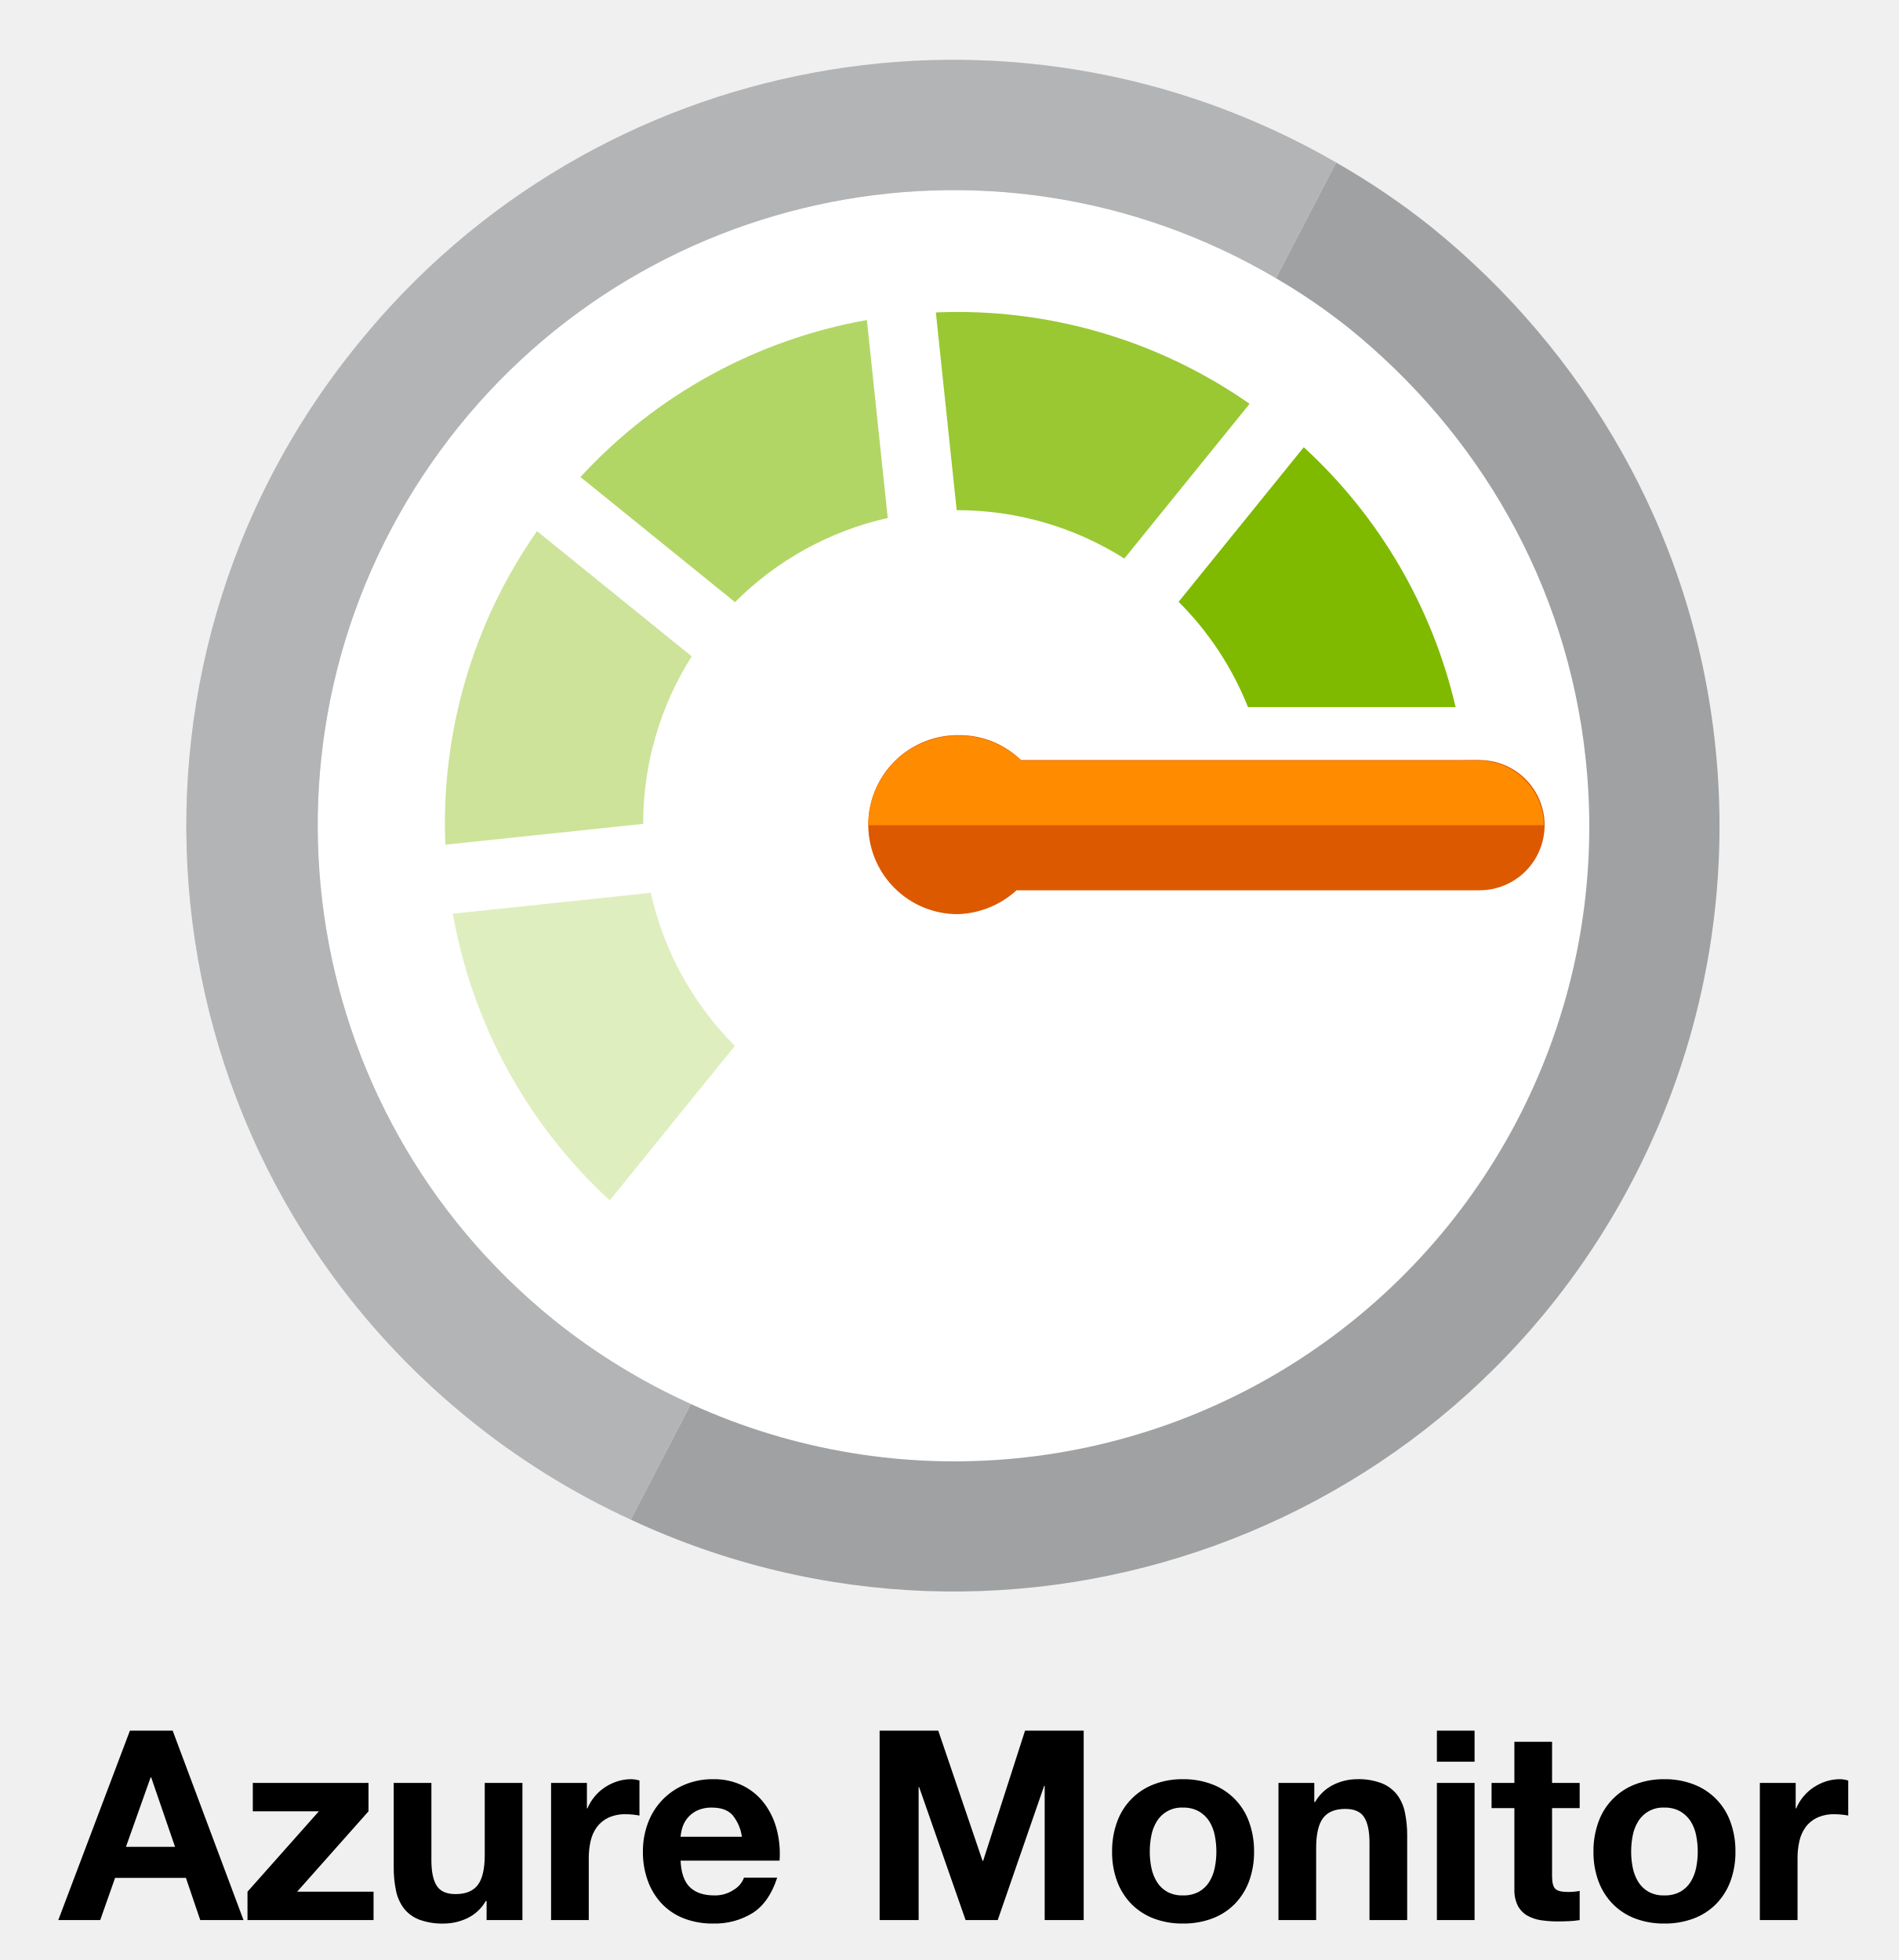
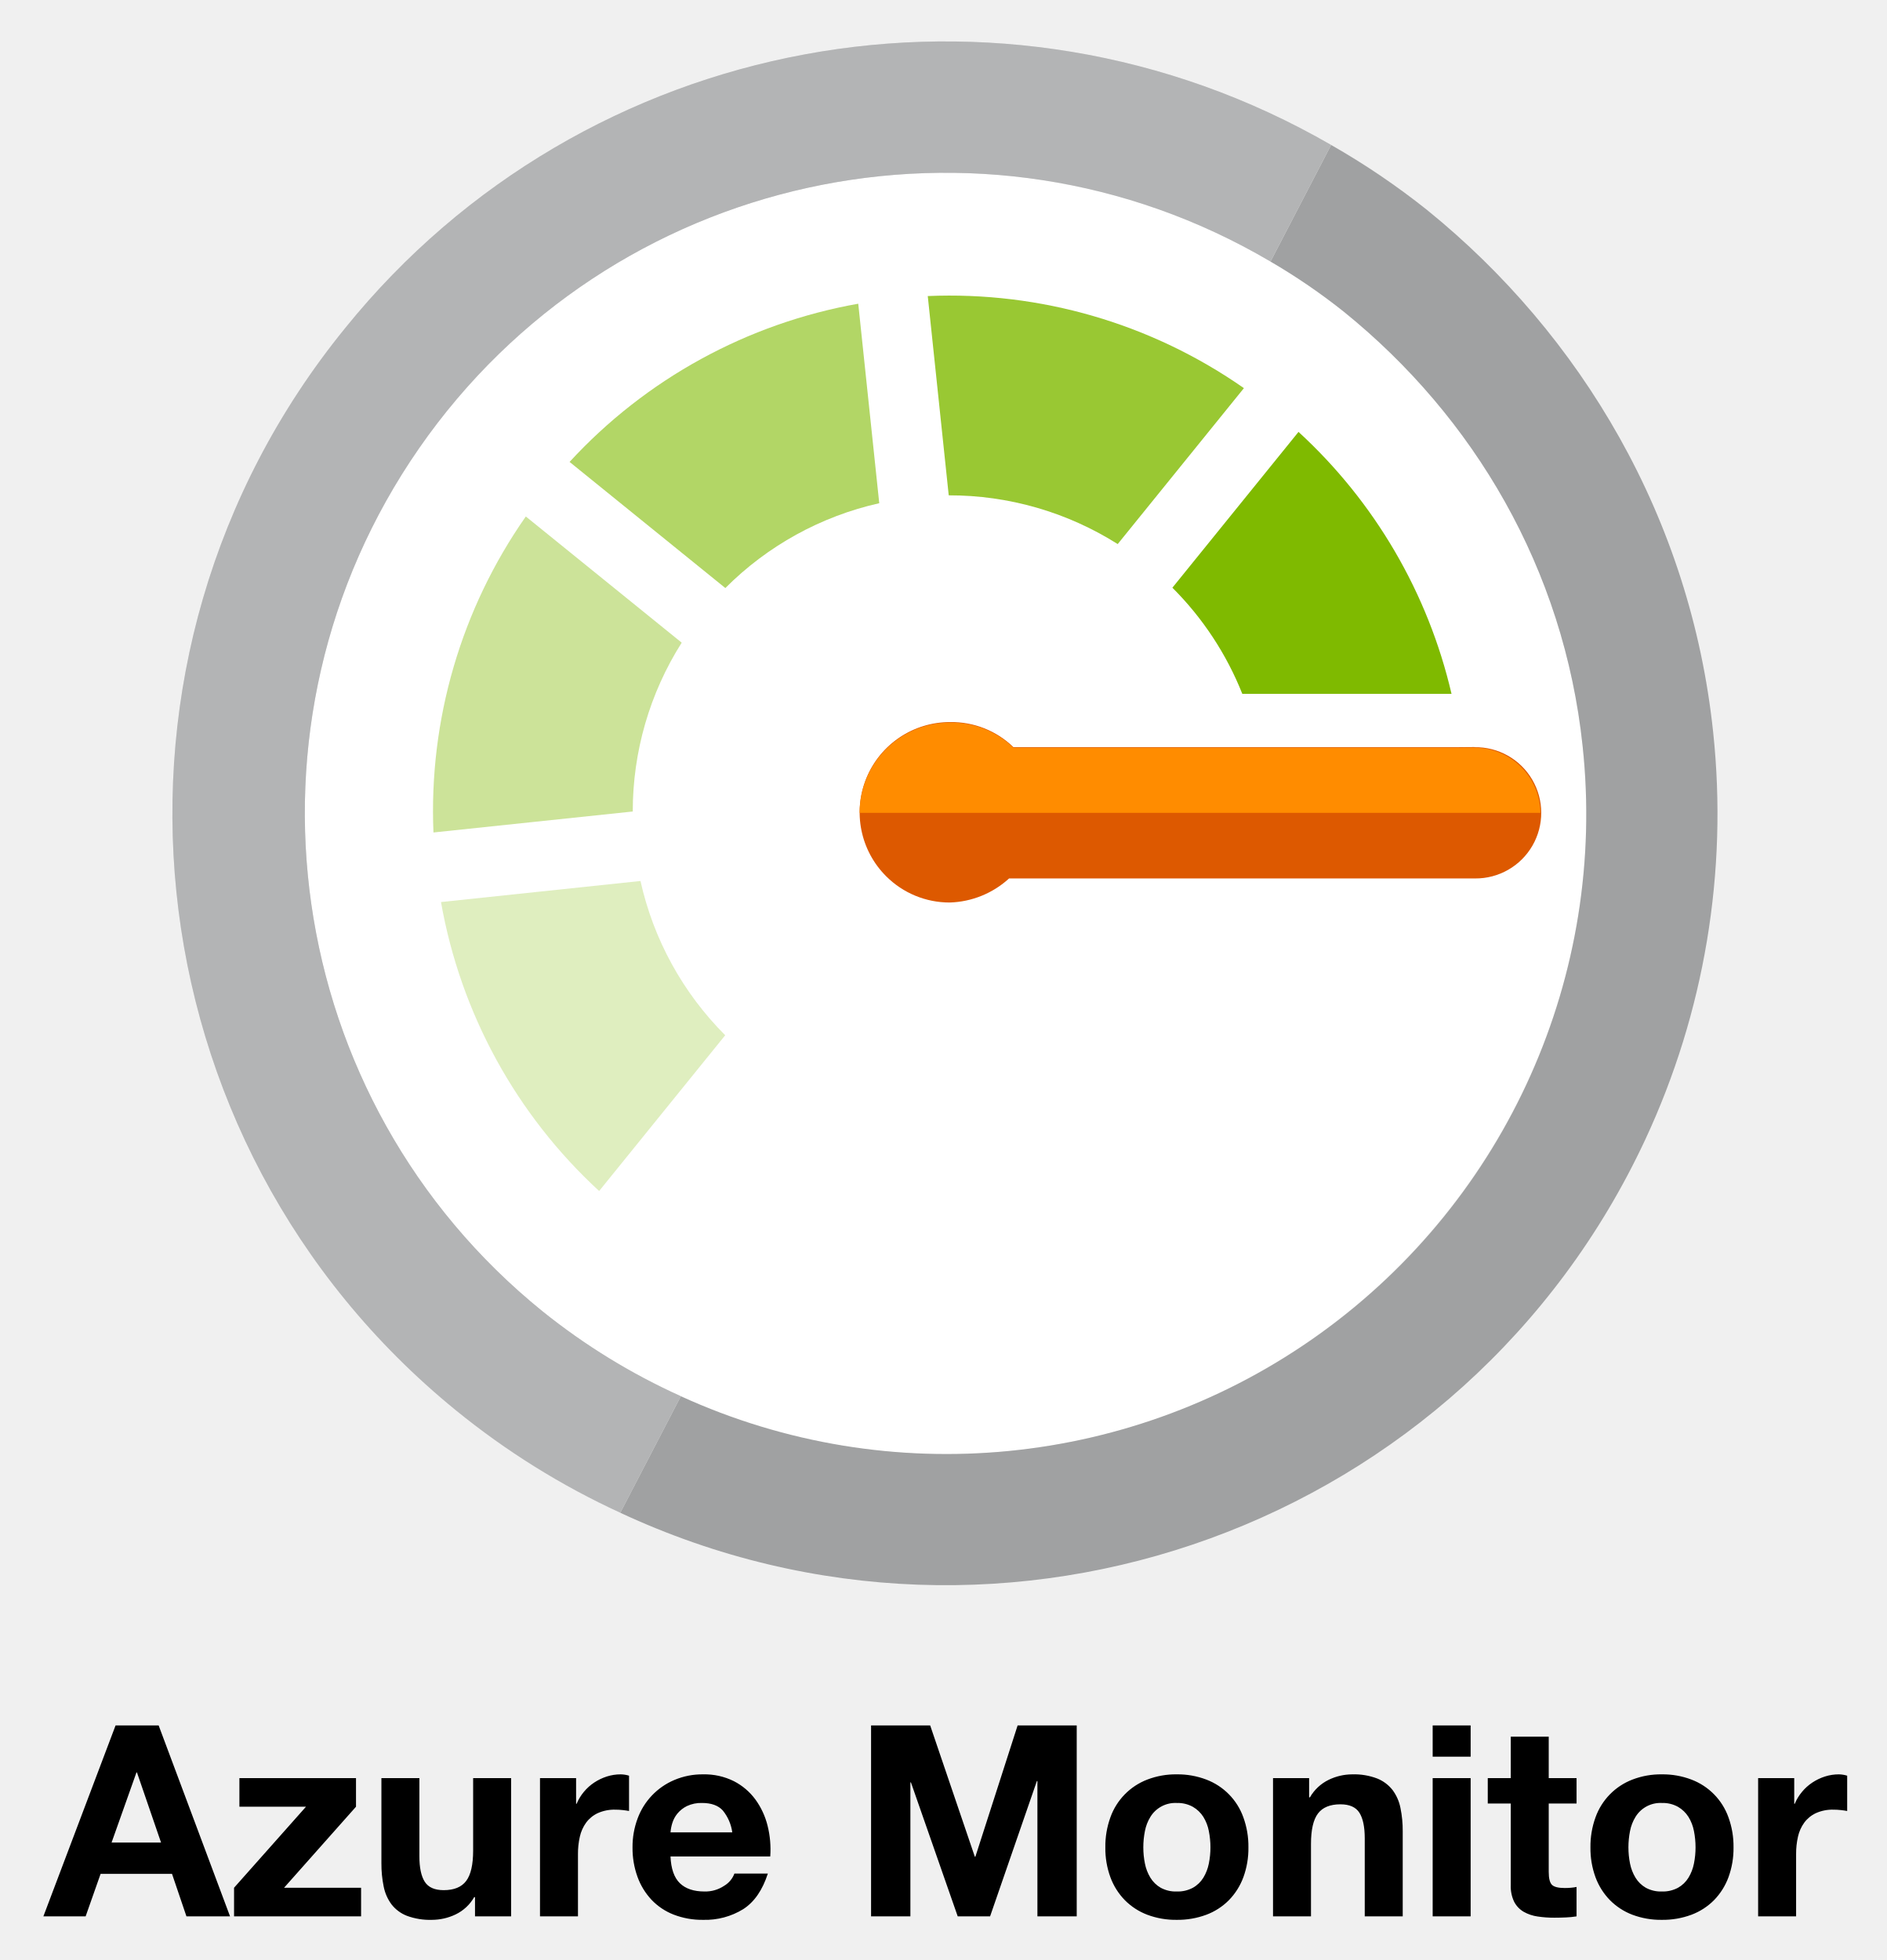
- <svg xmlns="http://www.w3.org/2000/svg" viewBox="94.08 -10.24 515.84 532.48">
+ <svg xmlns="http://www.w3.org/2000/svg" viewBox="98.22 -5.16 508.56 528.32">
  <defs>
    <style>.cls-6{fill:#a0a1a2}</style>
  </defs>
  <path fill="#fff" d="M335.041 42.36a172.695 172.695 0 1 0 189.813 153.682l-.003-.033c-5.062-47.873-29.368-88.811-64.297-117.072a169.612 169.612 0 0 0-107.016-37.542 178.266 178.266 0 0 0-18.497.965" />
  <path d="M281.983 168.073l-42.021-34.013a138.412 138.412 0 0 0-24.898 85.174l53.725-5.652a84.866 84.866 0 0 1 13.194-45.509" style="isolation:isolate" fill="#7fba00" opacity=".4" />
  <path d="M399.513 141.494l34.02-42.03a138.498 138.498 0 0 0-85.223-24.822l5.652 53.716a84.96 84.96 0 0 1 45.55 13.136" style="isolation:isolate" fill="#7fba00" opacity=".8" />
  <path d="M335.233 130.48l-5.66-53.774a138.604 138.604 0 0 0-77.816 42.645l41.988 33.996a84.805 84.805 0 0 1 41.488-22.866" style="isolation:isolate" fill="#7fba00" opacity=".6" />
  <path d="M270.87 232.311l-53.775 5.677a138.504 138.504 0 0 0 42.629 77.89l33.987-41.987a84.836 84.836 0 0 1-22.841-41.58" style="isolation:isolate" fill="#7fba00" opacity=".25" />
  <path d="M560.037 192.305c-6.06-57.745-35.553-107.241-77.19-140.913a201.8 201.8 0 0 0-25.806-17.48l-16.34 31.44a164.977 164.977 0 0 1 19.853 13.585c34.929 28.26 59.235 69.191 64.288 117.064A172.44 172.44 0 0 1 281.75 371.193l-16.323 31.415c104.067 48.523 227.766 3.495 276.289-100.573a207.907 207.907 0 0 0 18.322-109.73" class="cls-6" />
  <path d="M244.482 348.318A172.643 172.643 0 0 1 440.7 65.344l16.34-31.433a207.949 207.949 0 0 0-265.684 49.255l-.059.075c-72.331 88.781-58.996 219.389 29.786 291.72a207.348 207.348 0 0 0 44.35 27.64l16.324-31.417a173.257 173.257 0 0 1-37.276-22.866" class="cls-6" />
  <path d="M244.482 348.318A172.643 172.643 0 0 1 440.7 65.344l16.34-31.433a207.949 207.949 0 0 0-265.684 49.255l-.059.075c-72.331 88.781-58.996 219.389 29.786 291.72a207.348 207.348 0 0 0 44.35 27.64l16.324-31.417a173.257 173.257 0 0 1-37.276-22.866" style="isolation:isolate" fill="#fff" opacity=".2" />
  <path fill="#7fba00" d="M448.25 111.26l-33.995 41.996a84.582 84.582 0 0 1 18.846 28.61h56.397a138.377 138.377 0 0 0-41.247-70.606z" />
  <path fill="#dd5900" d="M337.139 231.08a24.328 24.328 0 0 1 17.156-41.597 23.96 23.96 0 0 1 17.123 6.768c.059.058.084-.067.158 0h118.92l5.17-.042.033.042a17.69 17.69 0 1 1 .15 35.377H370.227a24.772 24.772 0 0 1-16.008 6.485 24.18 24.18 0 0 1-17.081-7.034" />
  <path fill="#ff8c00" d="M495.7 196.4l-.034-.041-5.17.041h-118.92c-.074-.066-.1.059-.158 0a23.96 23.96 0 0 0-17.123-6.767 24.327 24.327 0 0 0-24.348 24.306v.009h183.5a17.721 17.721 0 0 0-17.748-17.548z" />
  <path d="M140.984 459.927l19.248 51.471H148.48l-3.893-11.461H125.34l-4.037 11.461h-11.39l19.464-51.471zm.649 31.575l-6.488-18.888H135l-6.705 18.888zm39.072-9.66h-17.95v-7.714h31.431v7.714l-19.392 21.843h20.762v7.713h-34.243v-7.713zm45.56 29.556v-5.19h-.216a11.516 11.516 0 0 1-5.046 4.686 14.9 14.9 0 0 1-6.344 1.442 17.888 17.888 0 0 1-6.74-1.082 9.716 9.716 0 0 1-4.146-3.064 11.984 11.984 0 0 1-2.127-4.83 30.023 30.023 0 0 1-.612-6.307v-22.925h10.236v21.05q0 4.615 1.442 6.885 1.442 2.272 5.119 2.271 4.18 0 6.055-2.487 1.874-2.488 1.875-8.183v-19.536h10.237v37.27zm27.25-37.27v6.92h.144a12.565 12.565 0 0 1 1.946-3.207 12.776 12.776 0 0 1 2.811-2.524 13.79 13.79 0 0 1 3.389-1.622 12.244 12.244 0 0 1 3.749-.576 7.994 7.994 0 0 1 2.234.36v9.516q-.722-.143-1.73-.252a18.252 18.252 0 0 0-1.946-.108 10.915 10.915 0 0 0-4.758.937 8.243 8.243 0 0 0-3.136 2.559 10.241 10.241 0 0 0-1.694 3.785 20.57 20.57 0 0 0-.505 4.686v16.796h-10.236v-37.27zm27.97 28.331q2.307 2.235 6.633 2.235a9.13 9.13 0 0 0 5.334-1.55 6.435 6.435 0 0 0 2.74-3.28h9.01q-2.162 6.705-6.632 9.588a19.522 19.522 0 0 1-10.813 2.884 21.276 21.276 0 0 1-7.93-1.406 16.465 16.465 0 0 1-5.983-4.001 17.995 17.995 0 0 1-3.785-6.2 22.675 22.675 0 0 1-1.333-7.93 21.732 21.732 0 0 1 1.37-7.785 18.02 18.02 0 0 1 9.911-10.381 19.29 19.29 0 0 1 7.75-1.514 17.723 17.723 0 0 1 8.29 1.838 16.56 16.56 0 0 1 5.804 4.939 20.317 20.317 0 0 1 3.28 7.064 26.352 26.352 0 0 1 .72 8.29h-26.89q.218 4.975 2.524 7.209zm11.57-19.608q-1.838-2.017-5.586-2.019a8.918 8.918 0 0 0-4.073.83 7.779 7.779 0 0 0-2.596 2.054 7.527 7.527 0 0 0-1.37 2.596 11.676 11.676 0 0 0-.468 2.45h16.653a11.84 11.84 0 0 0-2.56-5.911zm55.905-22.924L361 495.322h.145l11.39-35.395h15.93v51.471H377.87v-36.477h-.144l-12.616 36.477h-8.723l-12.616-36.117h-.144v36.117H333.03v-51.471zm48.589 24.763a17.042 17.042 0 0 1 9.948-10.166 21.298 21.298 0 0 1 7.93-1.405 21.582 21.582 0 0 1 7.966 1.405 16.971 16.971 0 0 1 9.984 10.165 22.88 22.88 0 0 1 1.37 8.11 22.58 22.58 0 0 1-1.37 8.074 17.5 17.5 0 0 1-3.893 6.164 16.959 16.959 0 0 1-6.091 3.929 22.098 22.098 0 0 1-7.966 1.37 21.804 21.804 0 0 1-7.93-1.37 17.008 17.008 0 0 1-6.056-3.929 17.474 17.474 0 0 1-3.892-6.164 22.58 22.58 0 0 1-1.37-8.074 22.88 22.88 0 0 1 1.37-8.11zm9.3 12.471a11.595 11.595 0 0 0 1.477 3.82 7.854 7.854 0 0 0 2.776 2.704 8.463 8.463 0 0 0 4.325 1.01 8.664 8.664 0 0 0 4.361-1.01 7.77 7.77 0 0 0 2.812-2.704 11.64 11.64 0 0 0 1.478-3.82 21.847 21.847 0 0 0 .433-4.362 22.405 22.405 0 0 0-.433-4.398 11.256 11.256 0 0 0-1.478-3.82 8.209 8.209 0 0 0-2.812-2.703 8.439 8.439 0 0 0-4.361-1.046 7.875 7.875 0 0 0-7.1 3.749 11.215 11.215 0 0 0-1.478 3.82 22.33 22.33 0 0 0-.433 4.398 21.777 21.777 0 0 0 .433 4.362zm44.262-23.033v5.19h.216a11.747 11.747 0 0 1 5.047-4.721 14.599 14.599 0 0 1 6.344-1.478 17.384 17.384 0 0 1 6.74 1.117 9.994 9.994 0 0 1 4.145 3.1 12.009 12.009 0 0 1 2.127 4.83 30.063 30.063 0 0 1 .613 6.308v22.924h-10.237v-21.05q0-4.612-1.442-6.884-1.443-2.27-5.118-2.27-4.182 0-6.056 2.486-1.876 2.487-1.875 8.182v19.536H441.38v-37.27zm33.304-5.767v-8.434h10.237v8.434zm10.237 5.767v37.27h-10.237v-37.27zm28.548 0v6.849h-7.498v18.455q0 2.595.865 3.46.865.865 3.46.865c.578 0 1.13-.024 1.659-.072a13.91 13.91 0 0 0 1.513-.216v7.93a24.271 24.271 0 0 1-2.883.288q-1.587.071-3.1.072a29.926 29.926 0 0 1-4.505-.324 10.623 10.623 0 0 1-3.749-1.262 6.671 6.671 0 0 1-2.56-2.667 9.523 9.523 0 0 1-.936-4.542v-21.987h-6.2v-6.849h6.2v-11.174h10.236v11.174zm5.116 10.562a17.046 17.046 0 0 1 9.95-10.166 21.294 21.294 0 0 1 7.93-1.405 21.584 21.584 0 0 1 7.964 1.405 16.971 16.971 0 0 1 9.985 10.165 22.902 22.902 0 0 1 1.37 8.11 22.603 22.603 0 0 1-1.37 8.074 17.486 17.486 0 0 1-3.893 6.164 16.95 16.95 0 0 1-6.092 3.929 22.1 22.1 0 0 1-7.965 1.37 21.802 21.802 0 0 1-7.93-1.37 17.007 17.007 0 0 1-6.055-3.929 17.489 17.489 0 0 1-3.894-6.164 22.581 22.581 0 0 1-1.369-8.074 22.88 22.88 0 0 1 1.37-8.11zm9.3 12.471a11.619 11.619 0 0 0 1.478 3.82 7.87 7.87 0 0 0 2.775 2.704 8.467 8.467 0 0 0 4.326 1.01 8.664 8.664 0 0 0 4.362-1.01 7.783 7.783 0 0 0 2.81-2.704 11.619 11.619 0 0 0 1.479-3.82 21.777 21.777 0 0 0 .431-4.362 22.33 22.33 0 0 0-.431-4.398 11.236 11.236 0 0 0-1.479-3.82 8.223 8.223 0 0 0-2.81-2.703 8.439 8.439 0 0 0-4.362-1.046 7.875 7.875 0 0 0-7.101 3.749 11.236 11.236 0 0 0-1.479 3.82 22.475 22.475 0 0 0-.431 4.398 21.917 21.917 0 0 0 .431 4.362zm44.263-23.033v6.92h.144a12.526 12.526 0 0 1 1.947-3.207 12.765 12.765 0 0 1 2.811-2.524 13.777 13.777 0 0 1 3.388-1.622 12.244 12.244 0 0 1 3.749-.576 7.99 7.99 0 0 1 2.234.36v9.516q-.72-.143-1.73-.252a18.278 18.278 0 0 0-1.946-.108 10.917 10.917 0 0 0-4.758.937 8.249 8.249 0 0 0-3.136 2.559 10.25 10.25 0 0 0-1.694 3.785 20.625 20.625 0 0 0-.504 4.686v16.796h-10.238v-37.27z" />
</svg>
